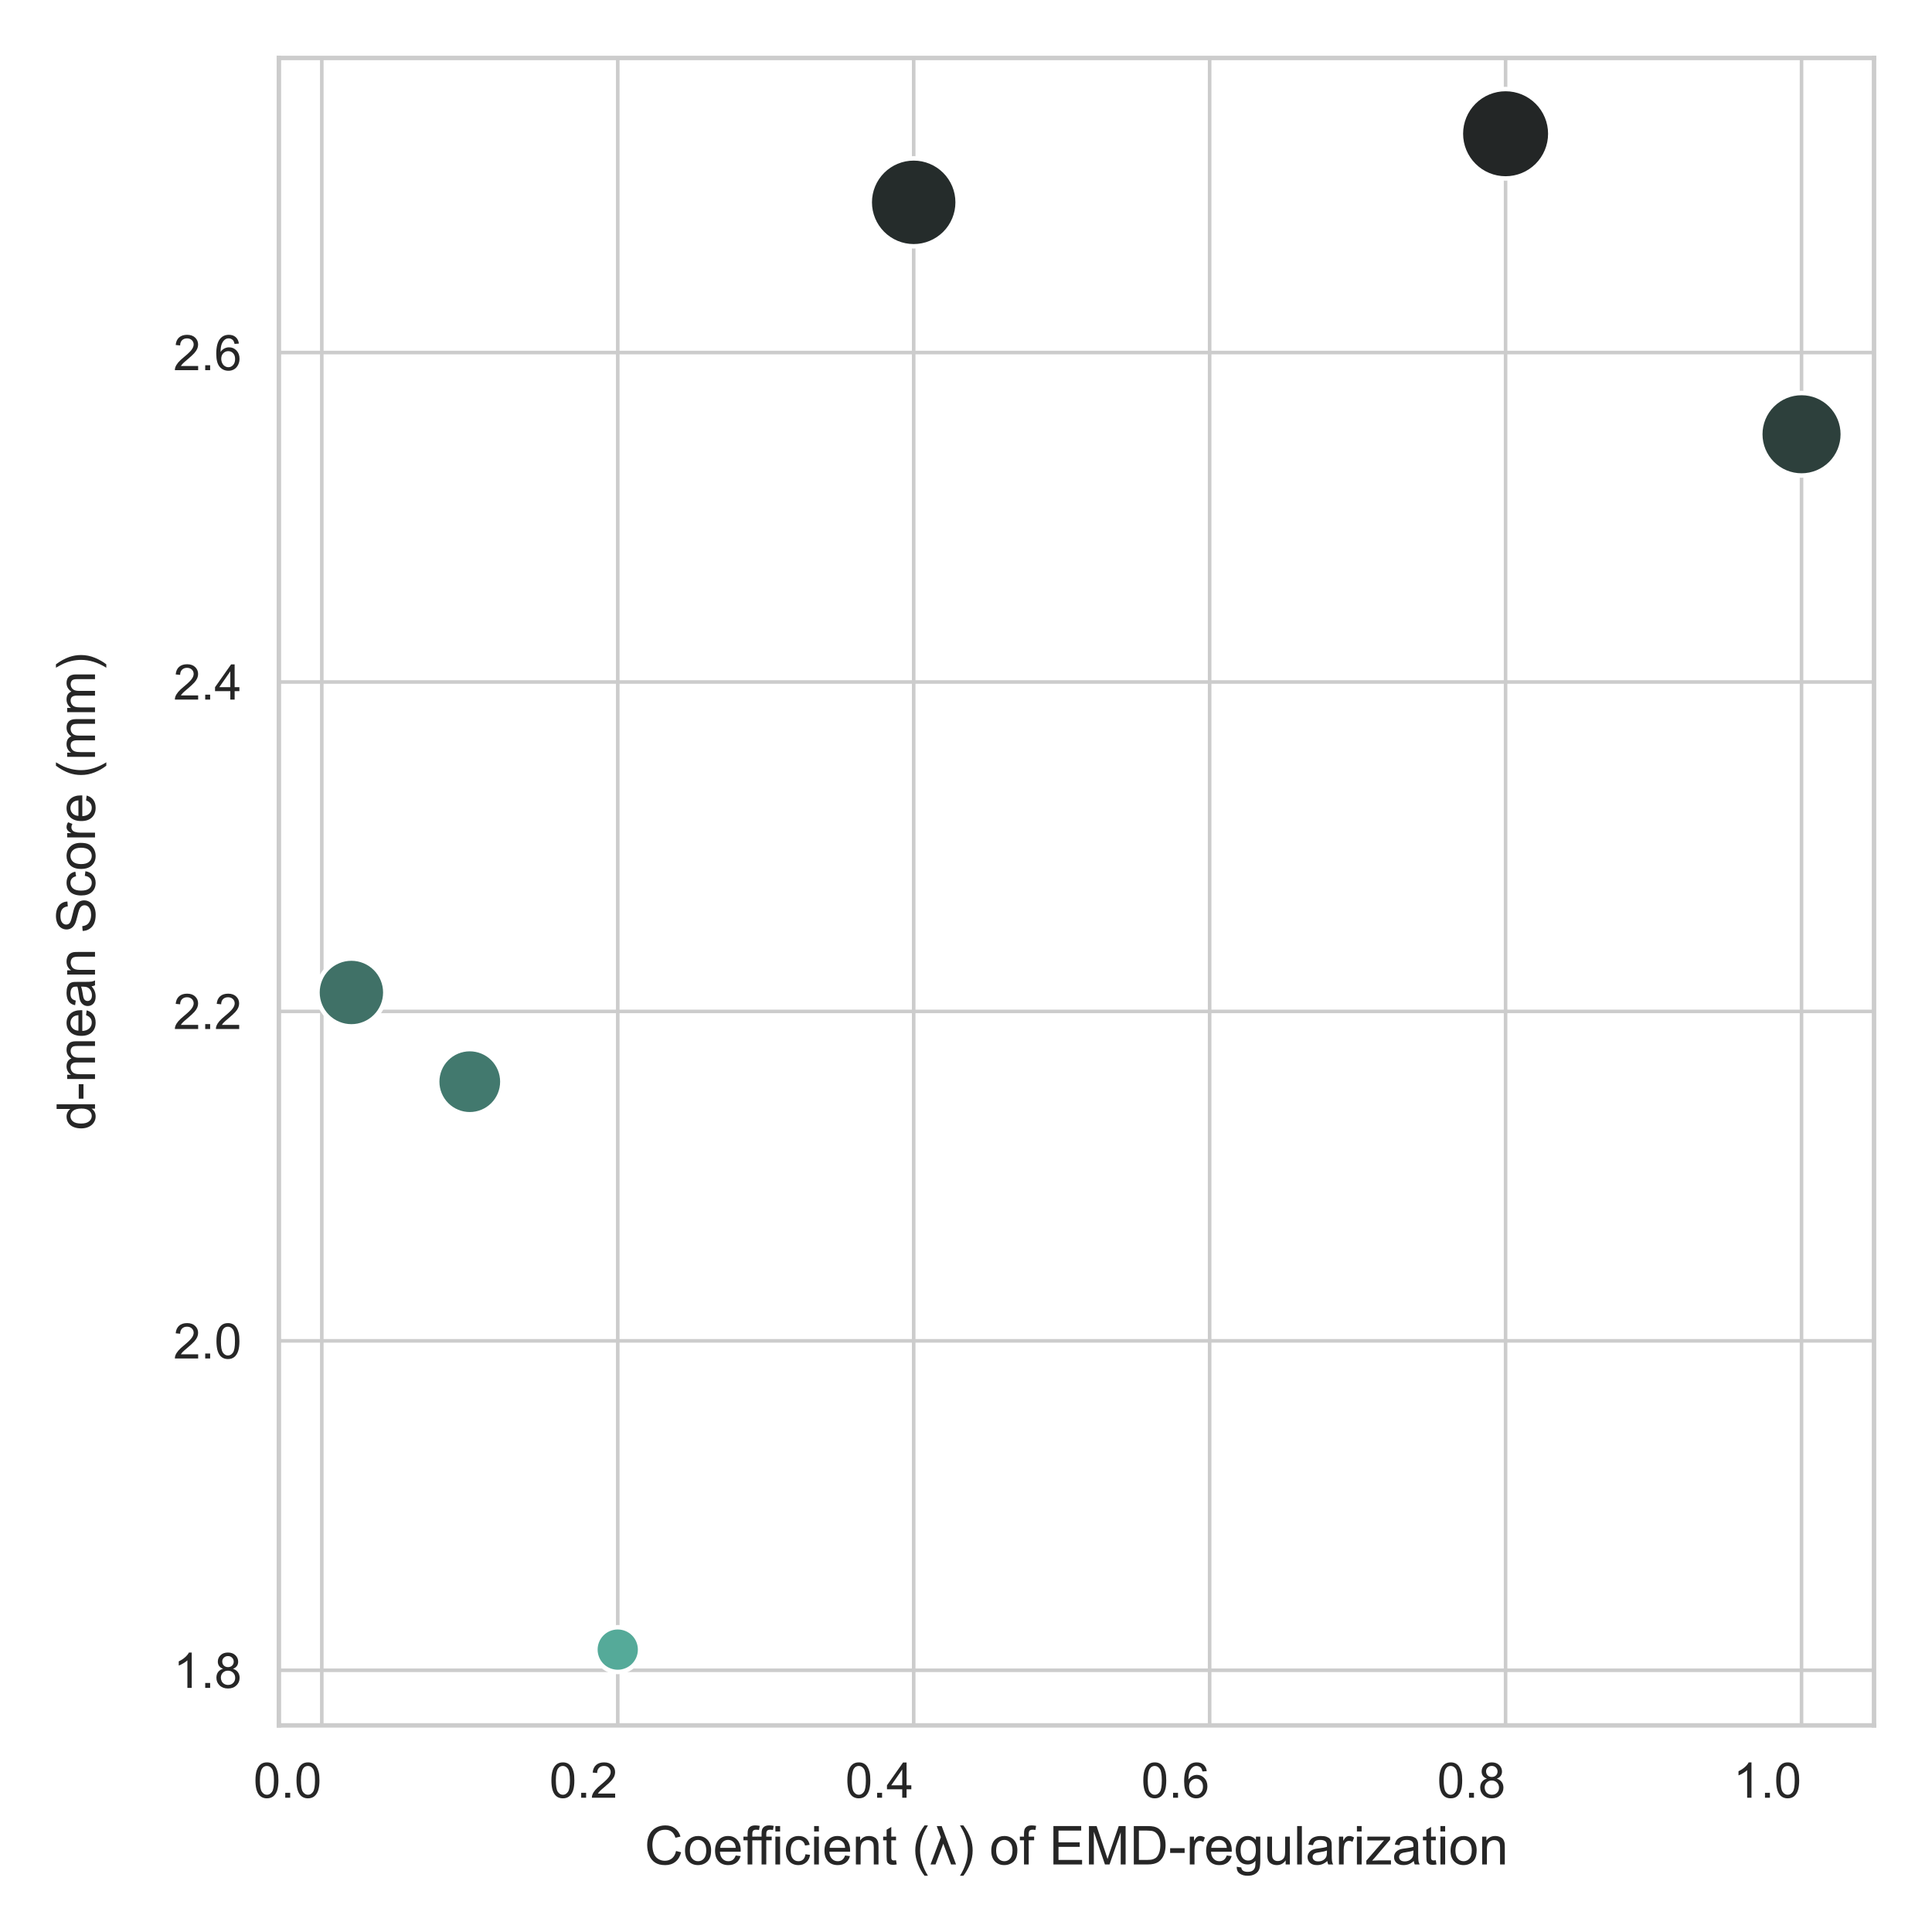
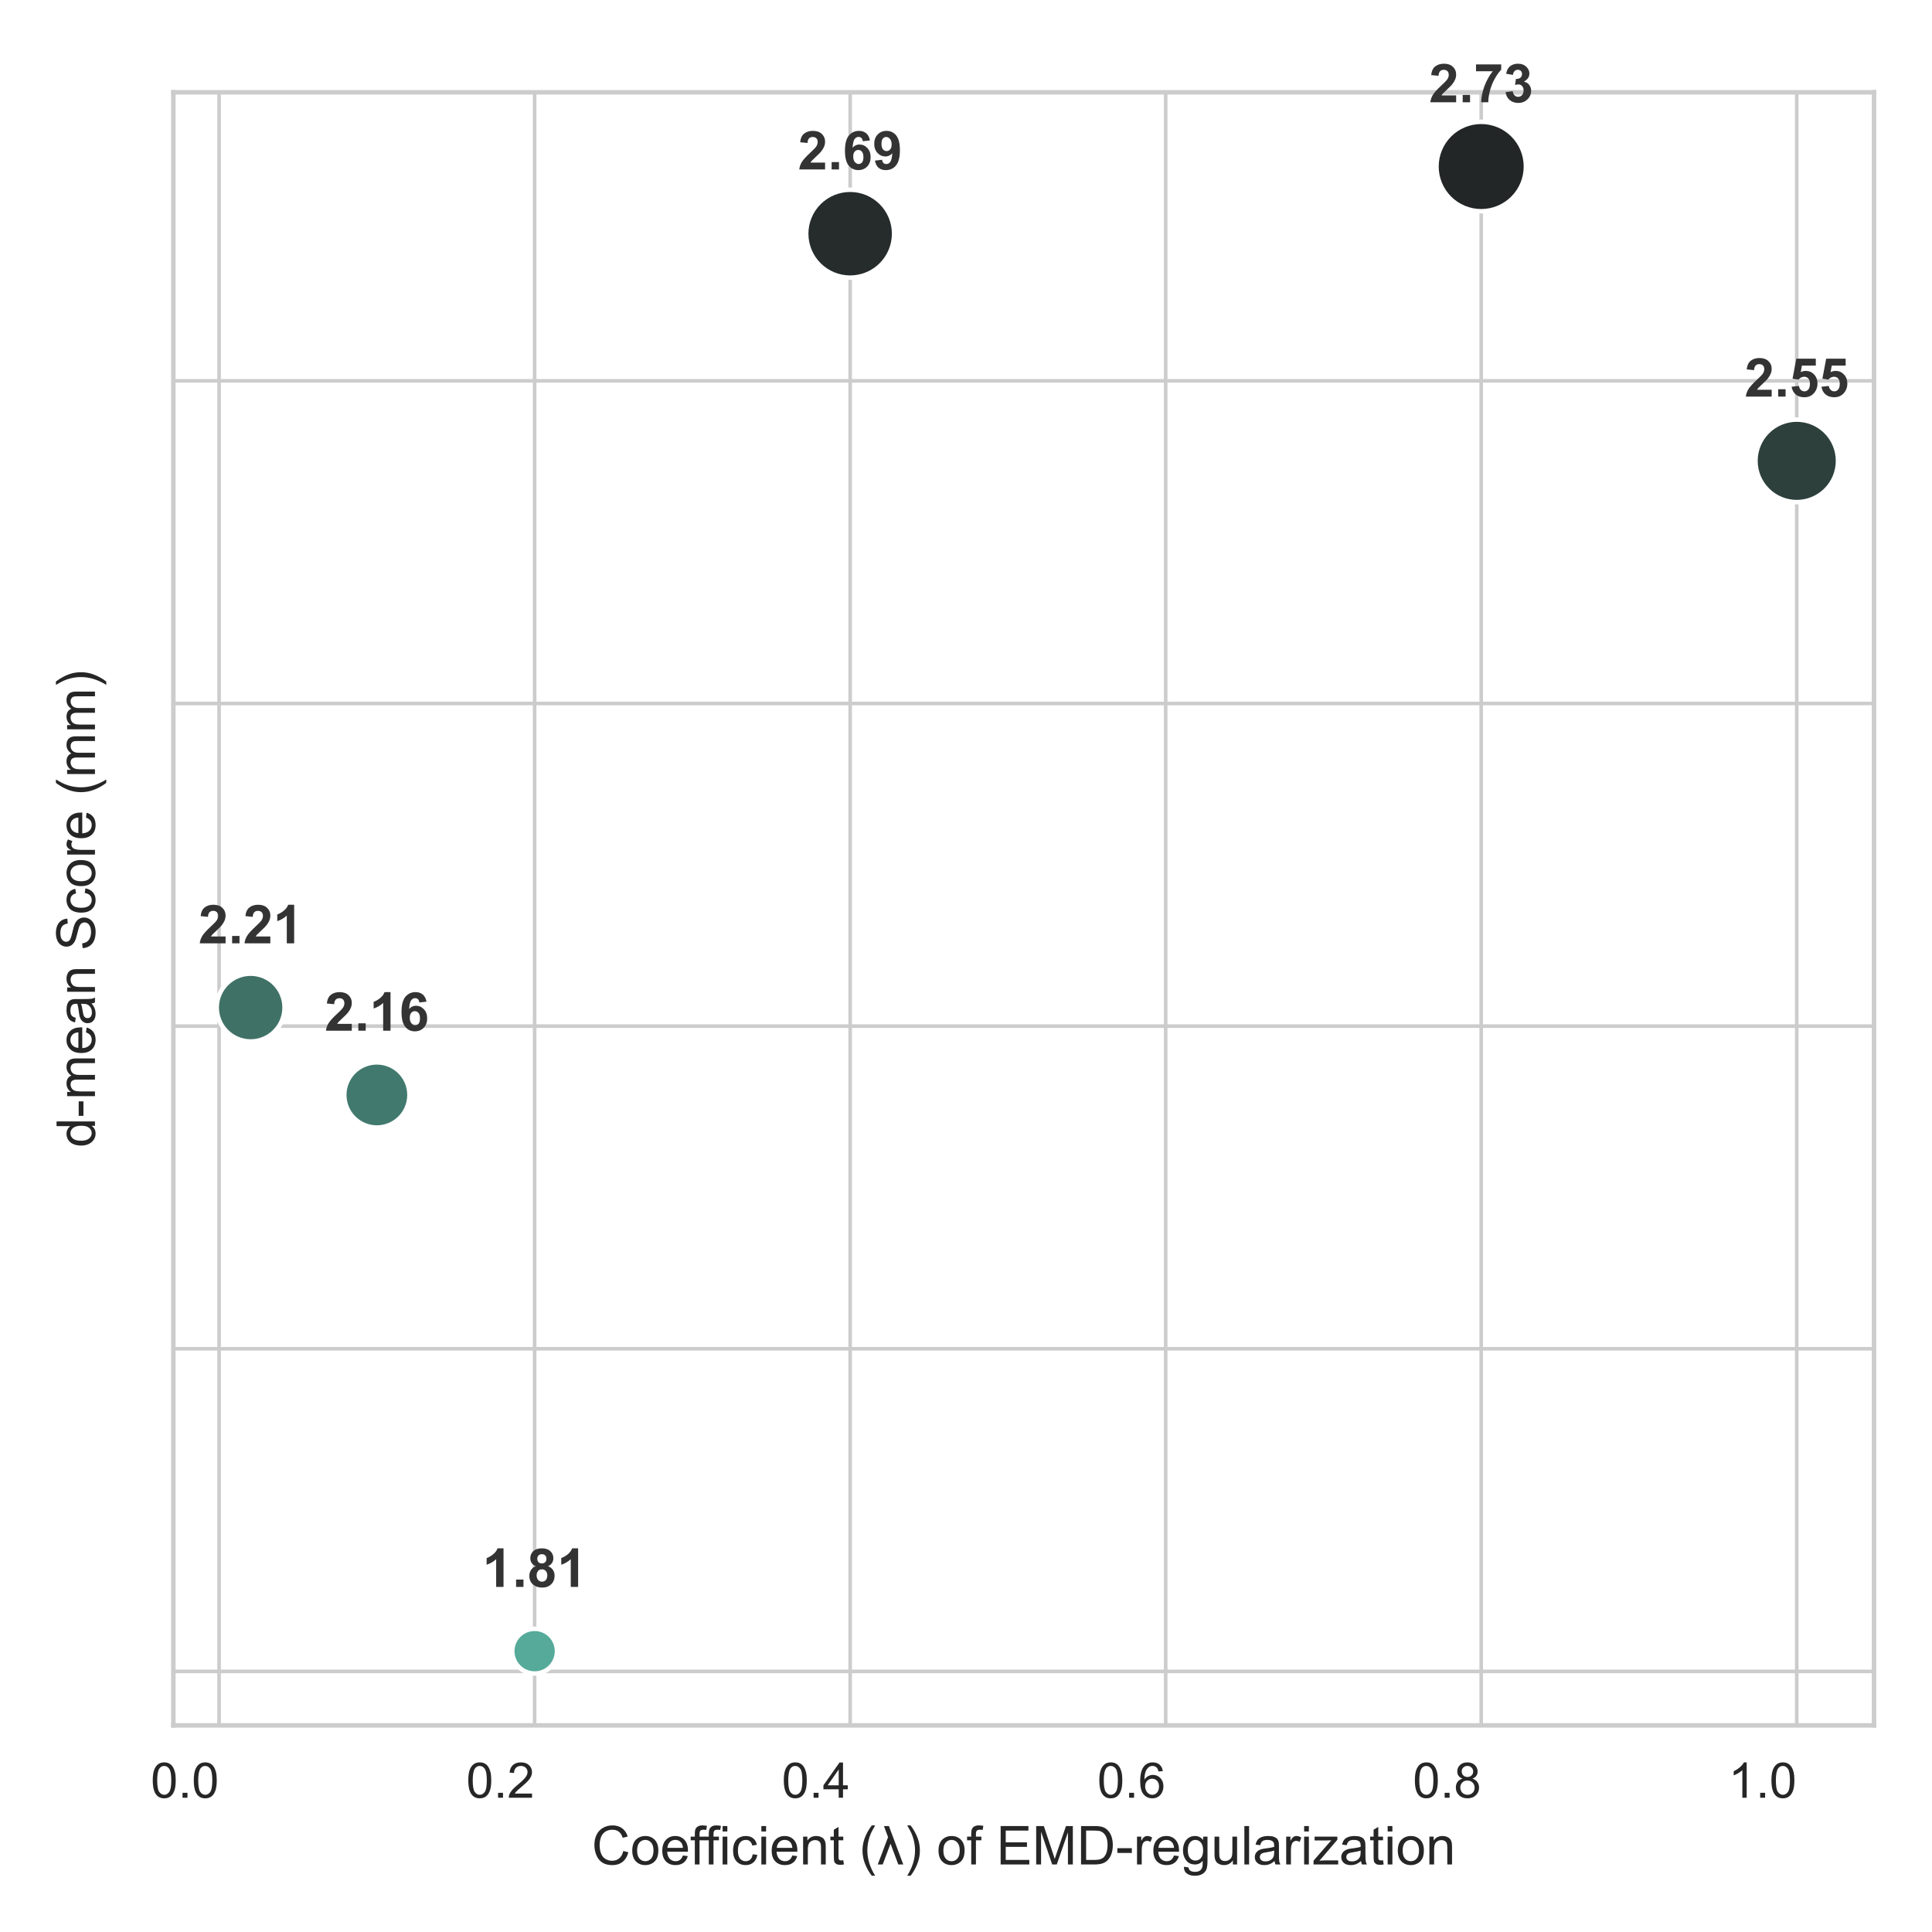
<svg xmlns="http://www.w3.org/2000/svg" xmlns:xlink="http://www.w3.org/1999/xlink" width="432pt" height="432pt" viewBox="0 0 432 432" version="1.1">
  <defs>
    <style type="text/css">*{stroke-linejoin: round; stroke-linecap: butt}</style>
  </defs>
  <g id="figure_1">
    <g id="patch_1">
      <path d="M 0 432  L 432 432  L 432 0  L 0 0  z " style="fill: #ffffff" />
    </g>
    <g id="axes_1">
      <g id="patch_2">
-         <path d="M 62.36 385.804  L 419.04 385.804  L 419.04 12.96  L 62.36 12.96  z " style="fill: #ffffff" />
+         <path d="M 38.76 385.804  L 419.04 385.804  L 419.04 20.64  L 38.76 20.64  z " style="fill: #ffffff" />
      </g>
      <g id="matplotlib.axis_1">
        <g id="xtick_1">
          <g id="line2d_1">
-             <path d="M 71.955 385.804  L 71.955 12.96  " clip-path="url(#p15d3ed5b97)" style="fill: none; stroke: #cccccc; stroke-width: 0.8; stroke-linecap: round" />
+             <path d="M 48.99 385.804  L 48.99 20.64  " clip-path="url(#p1de95b8c7f)" style="fill: none; stroke: #cccccc; stroke-width: 0.8; stroke-linecap: round" />
          </g>
          <g id="text_1">
-             <g style="fill: #262626" transform="translate(56.66529 401.9773) scale(0.11 -0.11)">
+             <g style="fill: #262626" transform="translate(33.70017 401.9773) scale(0.11 -0.11)">
              <defs>
                <path id="ArialMT-30" d="M 266 2259  Q 266 3072 433 3567  Q 600 4063 929 4331  Q 1259 4600 1759 4600  Q 2128 4600 2406 4451  Q 2684 4303 2865 4023  Q 3047 3744 3150 3342  Q 3253 2941 3253 2259  Q 3253 1453 3087 958  Q 2922 463 2592 192  Q 2263 -78 1759 -78  Q 1097 -78 719 397  Q 266 969 266 2259  z M 844 2259  Q 844 1131 1108 757  Q 1372 384 1759 384  Q 2147 384 2411 759  Q 2675 1134 2675 2259  Q 2675 3391 2411 3762  Q 2147 4134 1753 4134  Q 1366 4134 1134 3806  Q 844 3388 844 2259  z " transform="scale(0.015625)" />
                <path id="ArialMT-2e" d="M 581 0  L 581 641  L 1222 641  L 1222 0  L 581 0  z " transform="scale(0.015625)" />
              </defs>
              <use xlink:href="#ArialMT-30" />
              <use xlink:href="#ArialMT-2e" x="55.615" />
              <use xlink:href="#ArialMT-30" x="83.398" />
            </g>
          </g>
        </g>
        <g id="xtick_2">
          <g id="line2d_2">
-             <path d="M 138.13 385.804  L 138.13 12.96  " clip-path="url(#p15d3ed5b97)" style="fill: none; stroke: #cccccc; stroke-width: 0.8; stroke-linecap: round" />
+             <path d="M 119.543 385.804  L 119.543 20.64  " clip-path="url(#p1de95b8c7f)" style="fill: none; stroke: #cccccc; stroke-width: 0.8; stroke-linecap: round" />
          </g>
          <g id="text_2">
-             <g style="fill: #262626" transform="translate(122.8397 401.9773) scale(0.11 -0.11)">
+             <g style="fill: #262626" transform="translate(104.253 401.9773) scale(0.11 -0.11)">
              <defs>
                <path id="ArialMT-32" d="M 3222 541  L 3222 0  L 194 0  Q 188 203 259 391  Q 375 700 629 1000  Q 884 1300 1366 1694  Q 2113 2306 2375 2664  Q 2638 3022 2638 3341  Q 2638 3675 2398 3904  Q 2159 4134 1775 4134  Q 1369 4134 1125 3890  Q 881 3647 878 3216  L 300 3275  Q 359 3922 746 4261  Q 1134 4600 1788 4600  Q 2447 4600 2831 4234  Q 3216 3869 3216 3328  Q 3216 3053 3103 2787  Q 2991 2522 2730 2228  Q 2469 1934 1863 1422  Q 1356 997 1212 845  Q 1069 694 975 541  L 3222 541  z " transform="scale(0.015625)" />
              </defs>
              <use xlink:href="#ArialMT-30" />
              <use xlink:href="#ArialMT-2e" x="55.615" />
              <use xlink:href="#ArialMT-32" x="83.398" />
            </g>
          </g>
        </g>
        <g id="xtick_3">
          <g id="line2d_3">
-             <path d="M 204.304 385.804  L 204.304 12.96  " clip-path="url(#p15d3ed5b97)" style="fill: none; stroke: #cccccc; stroke-width: 0.8; stroke-linecap: round" />
+             <path d="M 190.096 385.804  L 190.096 20.64  " clip-path="url(#p1de95b8c7f)" style="fill: none; stroke: #cccccc; stroke-width: 0.8; stroke-linecap: round" />
          </g>
          <g id="text_3">
-             <g style="fill: #262626" transform="translate(189.0141 401.9773) scale(0.11 -0.11)">
+             <g style="fill: #262626" transform="translate(174.8059 401.9773) scale(0.11 -0.11)">
              <defs>
                <path id="ArialMT-34" d="M 2069 0  L 2069 1097  L 81 1097  L 81 1613  L 2172 4581  L 2631 4581  L 2631 1613  L 3250 1613  L 3250 1097  L 2631 1097  L 2631 0  L 2069 0  z M 2069 1613  L 2069 3678  L 634 1613  L 2069 1613  z " transform="scale(0.015625)" />
              </defs>
              <use xlink:href="#ArialMT-30" />
              <use xlink:href="#ArialMT-2e" x="55.615" />
              <use xlink:href="#ArialMT-34" x="83.398" />
            </g>
          </g>
        </g>
        <g id="xtick_4">
          <g id="line2d_4">
-             <path d="M 270.478 385.804  L 270.478 12.96  " clip-path="url(#p15d3ed5b97)" style="fill: none; stroke: #cccccc; stroke-width: 0.8; stroke-linecap: round" />
+             <path d="M 260.649 385.804  L 260.649 20.64  " clip-path="url(#p1de95b8c7f)" style="fill: none; stroke: #cccccc; stroke-width: 0.8; stroke-linecap: round" />
          </g>
          <g id="text_4">
-             <g style="fill: #262626" transform="translate(255.1885 401.9773) scale(0.11 -0.11)">
+             <g style="fill: #262626" transform="translate(245.3588 401.9773) scale(0.11 -0.11)">
              <defs>
                <path id="ArialMT-36" d="M 3184 3459  L 2625 3416  Q 2550 3747 2413 3897  Q 2184 4138 1850 4138  Q 1581 4138 1378 3988  Q 1113 3794 959 3422  Q 806 3050 800 2363  Q 1003 2672 1297 2822  Q 1591 2972 1913 2972  Q 2475 2972 2870 2558  Q 3266 2144 3266 1488  Q 3266 1056 3080 686  Q 2894 316 2569 119  Q 2244 -78 1831 -78  Q 1128 -78 684 439  Q 241 956 241 2144  Q 241 3472 731 4075  Q 1159 4600 1884 4600  Q 2425 4600 2770 4297  Q 3116 3994 3184 3459  z M 888 1484  Q 888 1194 1011 928  Q 1134 663 1356 523  Q 1578 384 1822 384  Q 2178 384 2434 671  Q 2691 959 2691 1453  Q 2691 1928 2437 2201  Q 2184 2475 1800 2475  Q 1419 2475 1153 2201  Q 888 1928 888 1484  z " transform="scale(0.015625)" />
              </defs>
              <use xlink:href="#ArialMT-30" />
              <use xlink:href="#ArialMT-2e" x="55.615" />
              <use xlink:href="#ArialMT-36" x="83.398" />
            </g>
          </g>
        </g>
        <g id="xtick_5">
          <g id="line2d_5">
-             <path d="M 336.653 385.804  L 336.653 12.96  " clip-path="url(#p15d3ed5b97)" style="fill: none; stroke: #cccccc; stroke-width: 0.8; stroke-linecap: round" />
+             <path d="M 331.202 385.804  L 331.202 20.64  " clip-path="url(#p1de95b8c7f)" style="fill: none; stroke: #cccccc; stroke-width: 0.8; stroke-linecap: round" />
          </g>
          <g id="text_5">
-             <g style="fill: #262626" transform="translate(321.3629 401.9773) scale(0.11 -0.11)">
+             <g style="fill: #262626" transform="translate(315.9117 401.9773) scale(0.11 -0.11)">
              <defs>
                <path id="ArialMT-38" d="M 1131 2484  Q 781 2613 612 2850  Q 444 3088 444 3419  Q 444 3919 803 4259  Q 1163 4600 1759 4600  Q 2359 4600 2725 4251  Q 3091 3903 3091 3403  Q 3091 3084 2923 2848  Q 2756 2613 2416 2484  Q 2838 2347 3058 2040  Q 3278 1734 3278 1309  Q 3278 722 2862 322  Q 2447 -78 1769 -78  Q 1091 -78 675 323  Q 259 725 259 1325  Q 259 1772 486 2073  Q 713 2375 1131 2484  z M 1019 3438  Q 1019 3113 1228 2906  Q 1438 2700 1772 2700  Q 2097 2700 2305 2904  Q 2513 3109 2513 3406  Q 2513 3716 2298 3927  Q 2084 4138 1766 4138  Q 1444 4138 1231 3931  Q 1019 3725 1019 3438  z M 838 1322  Q 838 1081 952 856  Q 1066 631 1291 507  Q 1516 384 1775 384  Q 2178 384 2440 643  Q 2703 903 2703 1303  Q 2703 1709 2433 1975  Q 2163 2241 1756 2241  Q 1359 2241 1098 1978  Q 838 1716 838 1322  z " transform="scale(0.015625)" />
              </defs>
              <use xlink:href="#ArialMT-30" />
              <use xlink:href="#ArialMT-2e" x="55.615" />
              <use xlink:href="#ArialMT-38" x="83.398" />
            </g>
          </g>
        </g>
        <g id="xtick_6">
          <g id="line2d_6">
-             <path d="M 402.827 385.804  L 402.827 12.96  " clip-path="url(#p15d3ed5b97)" style="fill: none; stroke: #cccccc; stroke-width: 0.8; stroke-linecap: round" />
+             <path d="M 401.755 385.804  L 401.755 20.64  " clip-path="url(#p1de95b8c7f)" style="fill: none; stroke: #cccccc; stroke-width: 0.8; stroke-linecap: round" />
          </g>
          <g id="text_6">
-             <g style="fill: #262626" transform="translate(387.5373 401.9773) scale(0.11 -0.11)">
+             <g style="fill: #262626" transform="translate(386.4645 401.9773) scale(0.11 -0.11)">
              <defs>
                <path id="ArialMT-31" d="M 2384 0  L 1822 0  L 1822 3584  Q 1619 3391 1289 3197  Q 959 3003 697 2906  L 697 3450  Q 1169 3672 1522 3987  Q 1875 4303 2022 4600  L 2384 4600  L 2384 0  z " transform="scale(0.015625)" />
              </defs>
              <use xlink:href="#ArialMT-31" />
              <use xlink:href="#ArialMT-2e" x="55.615" />
              <use xlink:href="#ArialMT-30" x="83.398" />
            </g>
          </g>
        </g>
        <g id="text_7">
-           <g style="fill: #262626" transform="translate(144.1103 416.8992) scale(0.12 -0.12)">
+           <g style="fill: #262626" transform="translate(132.3103 416.8992) scale(0.12 -0.12)">
            <defs>
              <path id="ArialMT-43" d="M 3763 1606  L 4369 1453  Q 4178 706 3683 314  Q 3188 -78 2472 -78  Q 1731 -78 1267 223  Q 803 525 561 1097  Q 319 1669 319 2325  Q 319 3041 592 3573  Q 866 4106 1370 4382  Q 1875 4659 2481 4659  Q 3169 4659 3637 4309  Q 4106 3959 4291 3325  L 3694 3184  Q 3534 3684 3231 3912  Q 2928 4141 2469 4141  Q 1941 4141 1586 3887  Q 1231 3634 1087 3207  Q 944 2781 944 2328  Q 944 1744 1114 1308  Q 1284 872 1643 656  Q 2003 441 2422 441  Q 2931 441 3284 734  Q 3638 1028 3763 1606  z " transform="scale(0.015625)" />
              <path id="ArialMT-6f" d="M 213 1659  Q 213 2581 725 3025  Q 1153 3394 1769 3394  Q 2453 3394 2887 2945  Q 3322 2497 3322 1706  Q 3322 1066 3130 698  Q 2938 331 2570 128  Q 2203 -75 1769 -75  Q 1072 -75 642 372  Q 213 819 213 1659  z M 791 1659  Q 791 1022 1069 705  Q 1347 388 1769 388  Q 2188 388 2466 706  Q 2744 1025 2744 1678  Q 2744 2294 2464 2611  Q 2184 2928 1769 2928  Q 1347 2928 1069 2612  Q 791 2297 791 1659  z " transform="scale(0.015625)" />
              <path id="ArialMT-65" d="M 2694 1069  L 3275 997  Q 3138 488 2766 206  Q 2394 -75 1816 -75  Q 1088 -75 661 373  Q 234 822 234 1631  Q 234 2469 665 2931  Q 1097 3394 1784 3394  Q 2450 3394 2872 2941  Q 3294 2488 3294 1666  Q 3294 1616 3291 1516  L 816 1516  Q 847 969 1125 678  Q 1403 388 1819 388  Q 2128 388 2347 550  Q 2566 713 2694 1069  z M 847 1978  L 2700 1978  Q 2663 2397 2488 2606  Q 2219 2931 1791 2931  Q 1403 2931 1139 2672  Q 875 2413 847 1978  z " transform="scale(0.015625)" />
              <path id="ArialMT-66" d="M 556 0  L 556 2881  L 59 2881  L 59 3319  L 556 3319  L 556 3672  Q 556 4006 616 4169  Q 697 4388 901 4523  Q 1106 4659 1475 4659  Q 1713 4659 2000 4603  L 1916 4113  Q 1741 4144 1584 4144  Q 1328 4144 1222 4034  Q 1116 3925 1116 3625  L 1116 3319  L 1763 3319  L 1763 2881  L 1116 2881  L 1116 0  L 556 0  z " transform="scale(0.015625)" />
              <path id="ArialMT-69" d="M 425 3934  L 425 4581  L 988 4581  L 988 3934  L 425 3934  z M 425 0  L 425 3319  L 988 3319  L 988 0  L 425 0  z " transform="scale(0.015625)" />
              <path id="ArialMT-63" d="M 2588 1216  L 3141 1144  Q 3050 572 2676 248  Q 2303 -75 1759 -75  Q 1078 -75 664 370  Q 250 816 250 1647  Q 250 2184 428 2587  Q 606 2991 970 3192  Q 1334 3394 1763 3394  Q 2303 3394 2647 3120  Q 2991 2847 3088 2344  L 2541 2259  Q 2463 2594 2264 2762  Q 2066 2931 1784 2931  Q 1359 2931 1093 2626  Q 828 2322 828 1663  Q 828 994 1084 691  Q 1341 388 1753 388  Q 2084 388 2306 591  Q 2528 794 2588 1216  z " transform="scale(0.015625)" />
              <path id="ArialMT-6e" d="M 422 0  L 422 3319  L 928 3319  L 928 2847  Q 1294 3394 1984 3394  Q 2284 3394 2536 3286  Q 2788 3178 2913 3003  Q 3038 2828 3088 2588  Q 3119 2431 3119 2041  L 3119 0  L 2556 0  L 2556 2019  Q 2556 2363 2490 2533  Q 2425 2703 2258 2804  Q 2091 2906 1866 2906  Q 1506 2906 1245 2678  Q 984 2450 984 1813  L 984 0  L 422 0  z " transform="scale(0.015625)" />
              <path id="ArialMT-74" d="M 1650 503  L 1731 6  Q 1494 -44 1306 -44  Q 1000 -44 831 53  Q 663 150 594 308  Q 525 466 525 972  L 525 2881  L 113 2881  L 113 3319  L 525 3319  L 525 4141  L 1084 4478  L 1084 3319  L 1650 3319  L 1650 2881  L 1084 2881  L 1084 941  Q 1084 700 1114 631  Q 1144 563 1211 522  Q 1278 481 1403 481  Q 1497 481 1650 503  z " transform="scale(0.015625)" />
              <path id="ArialMT-20" transform="scale(0.015625)" />
              <path id="ArialMT-28" d="M 1497 -1347  Q 1031 -759 709 28  Q 388 816 388 1659  Q 388 2403 628 3084  Q 909 3875 1497 4659  L 1900 4659  Q 1522 4009 1400 3731  Q 1209 3300 1100 2831  Q 966 2247 966 1656  Q 966 153 1900 -1347  L 1497 -1347  z " transform="scale(0.015625)" />
              <path id="ArialMT-3bb" d="M 1597 2481  L 669 0  L 75 0  L 1306 3256  L 813 4581  L 1406 4581  L 3119 0  L 2525 0  L 1597 2481  z " transform="scale(0.015625)" />
              <path id="ArialMT-29" d="M 791 -1347  L 388 -1347  Q 1322 153 1322 1656  Q 1322 2244 1188 2822  Q 1081 3291 891 3722  Q 769 4003 388 4659  L 791 4659  Q 1378 3875 1659 3084  Q 1900 2403 1900 1659  Q 1900 816 1576 28  Q 1253 -759 791 -1347  z " transform="scale(0.015625)" />
              <path id="ArialMT-45" d="M 506 0  L 506 4581  L 3819 4581  L 3819 4041  L 1113 4041  L 1113 2638  L 3647 2638  L 3647 2100  L 1113 2100  L 1113 541  L 3925 541  L 3925 0  L 506 0  z " transform="scale(0.015625)" />
              <path id="ArialMT-4d" d="M 475 0  L 475 4581  L 1388 4581  L 2472 1338  Q 2622 884 2691 659  Q 2769 909 2934 1394  L 4031 4581  L 4847 4581  L 4847 0  L 4263 0  L 4263 3834  L 2931 0  L 2384 0  L 1059 3900  L 1059 0  L 475 0  z " transform="scale(0.015625)" />
              <path id="ArialMT-44" d="M 494 0  L 494 4581  L 2072 4581  Q 2606 4581 2888 4516  Q 3281 4425 3559 4188  Q 3922 3881 4101 3404  Q 4281 2928 4281 2316  Q 4281 1794 4159 1391  Q 4038 988 3847 723  Q 3656 459 3429 307  Q 3203 156 2883 78  Q 2563 0 2147 0  L 494 0  z M 1100 541  L 2078 541  Q 2531 541 2789 625  Q 3047 709 3200 863  Q 3416 1078 3536 1442  Q 3656 1806 3656 2325  Q 3656 3044 3420 3430  Q 3184 3816 2847 3947  Q 2603 4041 2063 4041  L 1100 4041  L 1100 541  z " transform="scale(0.015625)" />
              <path id="ArialMT-2d" d="M 203 1375  L 203 1941  L 1931 1941  L 1931 1375  L 203 1375  z " transform="scale(0.015625)" />
              <path id="ArialMT-72" d="M 416 0  L 416 3319  L 922 3319  L 922 2816  Q 1116 3169 1280 3281  Q 1444 3394 1641 3394  Q 1925 3394 2219 3213  L 2025 2691  Q 1819 2813 1613 2813  Q 1428 2813 1281 2702  Q 1134 2591 1072 2394  Q 978 2094 978 1738  L 978 0  L 416 0  z " transform="scale(0.015625)" />
              <path id="ArialMT-67" d="M 319 -275  L 866 -356  Q 900 -609 1056 -725  Q 1266 -881 1628 -881  Q 2019 -881 2231 -725  Q 2444 -569 2519 -288  Q 2563 -116 2559 434  Q 2191 0 1641 0  Q 956 0 581 494  Q 206 988 206 1678  Q 206 2153 378 2554  Q 550 2956 876 3175  Q 1203 3394 1644 3394  Q 2231 3394 2613 2919  L 2613 3319  L 3131 3319  L 3131 450  Q 3131 -325 2973 -648  Q 2816 -972 2473 -1159  Q 2131 -1347 1631 -1347  Q 1038 -1347 672 -1080  Q 306 -813 319 -275  z M 784 1719  Q 784 1066 1043 766  Q 1303 466 1694 466  Q 2081 466 2343 764  Q 2606 1063 2606 1700  Q 2606 2309 2336 2618  Q 2066 2928 1684 2928  Q 1309 2928 1046 2623  Q 784 2319 784 1719  z " transform="scale(0.015625)" />
              <path id="ArialMT-75" d="M 2597 0  L 2597 488  Q 2209 -75 1544 -75  Q 1250 -75 995 37  Q 741 150 617 320  Q 494 491 444 738  Q 409 903 409 1263  L 409 3319  L 972 3319  L 972 1478  Q 972 1038 1006 884  Q 1059 663 1231 536  Q 1403 409 1656 409  Q 1909 409 2131 539  Q 2353 669 2445 892  Q 2538 1116 2538 1541  L 2538 3319  L 3100 3319  L 3100 0  L 2597 0  z " transform="scale(0.015625)" />
              <path id="ArialMT-6c" d="M 409 0  L 409 4581  L 972 4581  L 972 0  L 409 0  z " transform="scale(0.015625)" />
              <path id="ArialMT-61" d="M 2588 409  Q 2275 144 1986 34  Q 1697 -75 1366 -75  Q 819 -75 525 192  Q 231 459 231 875  Q 231 1119 342 1320  Q 453 1522 633 1644  Q 813 1766 1038 1828  Q 1203 1872 1538 1913  Q 2219 1994 2541 2106  Q 2544 2222 2544 2253  Q 2544 2597 2384 2738  Q 2169 2928 1744 2928  Q 1347 2928 1158 2789  Q 969 2650 878 2297  L 328 2372  Q 403 2725 575 2942  Q 747 3159 1072 3276  Q 1397 3394 1825 3394  Q 2250 3394 2515 3294  Q 2781 3194 2906 3042  Q 3031 2891 3081 2659  Q 3109 2516 3109 2141  L 3109 1391  Q 3109 606 3145 398  Q 3181 191 3288 0  L 2700 0  Q 2613 175 2588 409  z M 2541 1666  Q 2234 1541 1622 1453  Q 1275 1403 1131 1340  Q 988 1278 909 1158  Q 831 1038 831 891  Q 831 666 1001 516  Q 1172 366 1500 366  Q 1825 366 2078 508  Q 2331 650 2450 897  Q 2541 1088 2541 1459  L 2541 1666  z " transform="scale(0.015625)" />
              <path id="ArialMT-7a" d="M 125 0  L 125 456  L 2238 2881  Q 1878 2863 1603 2863  L 250 2863  L 250 3319  L 2963 3319  L 2963 2947  L 1166 841  L 819 456  Q 1197 484 1528 484  L 3063 484  L 3063 0  L 125 0  z " transform="scale(0.015625)" />
            </defs>
            <use xlink:href="#ArialMT-43" />
            <use xlink:href="#ArialMT-6f" x="72.217" />
            <use xlink:href="#ArialMT-65" x="127.832" />
            <use xlink:href="#ArialMT-66" x="183.447" />
            <use xlink:href="#ArialMT-66" x="209.48" />
            <use xlink:href="#ArialMT-69" x="237.264" />
            <use xlink:href="#ArialMT-63" x="259.48" />
            <use xlink:href="#ArialMT-69" x="309.48" />
            <use xlink:href="#ArialMT-65" x="331.697" />
            <use xlink:href="#ArialMT-6e" x="387.312" />
            <use xlink:href="#ArialMT-74" x="442.928" />
            <use xlink:href="#ArialMT-20" x="470.711" />
            <use xlink:href="#ArialMT-28" x="498.494" />
            <use xlink:href="#ArialMT-3bb" x="531.795" />
            <use xlink:href="#ArialMT-29" x="581.795" />
            <use xlink:href="#ArialMT-20" x="615.096" />
            <use xlink:href="#ArialMT-6f" x="642.879" />
            <use xlink:href="#ArialMT-66" x="698.494" />
            <use xlink:href="#ArialMT-20" x="726.277" />
            <use xlink:href="#ArialMT-45" x="754.061" />
            <use xlink:href="#ArialMT-4d" x="820.76" />
            <use xlink:href="#ArialMT-44" x="904.061" />
            <use xlink:href="#ArialMT-2d" x="976.277" />
            <use xlink:href="#ArialMT-72" x="1009.578" />
            <use xlink:href="#ArialMT-65" x="1042.879" />
            <use xlink:href="#ArialMT-67" x="1098.494" />
            <use xlink:href="#ArialMT-75" x="1154.109" />
            <use xlink:href="#ArialMT-6c" x="1209.725" />
            <use xlink:href="#ArialMT-61" x="1231.941" />
            <use xlink:href="#ArialMT-72" x="1287.557" />
            <use xlink:href="#ArialMT-69" x="1320.857" />
            <use xlink:href="#ArialMT-7a" x="1343.074" />
            <use xlink:href="#ArialMT-61" x="1393.074" />
            <use xlink:href="#ArialMT-74" x="1448.689" />
            <use xlink:href="#ArialMT-69" x="1476.473" />
            <use xlink:href="#ArialMT-6f" x="1498.689" />
            <use xlink:href="#ArialMT-6e" x="1554.305" />
          </g>
        </g>
      </g>
      <g id="matplotlib.axis_2">
        <g id="ytick_1">
          <g id="line2d_7">
-             <path d="M 62.36 373.479  L 419.04 373.479  " clip-path="url(#p15d3ed5b97)" style="fill: none; stroke: #cccccc; stroke-width: 0.8; stroke-linecap: round" />
-           </g>
-           <g id="text_8">
-             <g style="fill: #262626" transform="translate(38.77 377.4161) scale(0.11 -0.11)">
-               <use xlink:href="#ArialMT-31" />
-               <use xlink:href="#ArialMT-2e" x="55.615" />
-               <use xlink:href="#ArialMT-38" x="83.398" />
-             </g>
+             <path d="M 38.76 373.733  L 419.04 373.733  " clip-path="url(#p1de95b8c7f)" style="fill: none; stroke: #cccccc; stroke-width: 0.8; stroke-linecap: round" />
          </g>
        </g>
        <g id="ytick_2">
          <g id="line2d_8">
-             <path d="M 62.36 299.818  L 419.04 299.818  " clip-path="url(#p15d3ed5b97)" style="fill: none; stroke: #cccccc; stroke-width: 0.8; stroke-linecap: round" />
-           </g>
-           <g id="text_9">
-             <g style="fill: #262626" transform="translate(38.77 303.7546) scale(0.11 -0.11)">
-               <use xlink:href="#ArialMT-32" />
-               <use xlink:href="#ArialMT-2e" x="55.615" />
-               <use xlink:href="#ArialMT-30" x="83.398" />
-             </g>
+             <path d="M 38.76 301.589  L 419.04 301.589  " clip-path="url(#p1de95b8c7f)" style="fill: none; stroke: #cccccc; stroke-width: 0.8; stroke-linecap: round" />
          </g>
        </g>
        <g id="ytick_3">
          <g id="line2d_9">
-             <path d="M 62.36 226.156  L 419.04 226.156  " clip-path="url(#p15d3ed5b97)" style="fill: none; stroke: #cccccc; stroke-width: 0.8; stroke-linecap: round" />
-           </g>
-           <g id="text_10">
-             <g style="fill: #262626" transform="translate(38.77 230.0931) scale(0.11 -0.11)">
-               <use xlink:href="#ArialMT-32" />
-               <use xlink:href="#ArialMT-2e" x="55.615" />
-               <use xlink:href="#ArialMT-32" x="83.398" />
-             </g>
+             <path d="M 38.76 229.445  L 419.04 229.445  " clip-path="url(#p1de95b8c7f)" style="fill: none; stroke: #cccccc; stroke-width: 0.8; stroke-linecap: round" />
          </g>
        </g>
        <g id="ytick_4">
          <g id="line2d_10">
-             <path d="M 62.36 152.495  L 419.04 152.495  " clip-path="url(#p15d3ed5b97)" style="fill: none; stroke: #cccccc; stroke-width: 0.8; stroke-linecap: round" />
-           </g>
-           <g id="text_11">
-             <g style="fill: #262626" transform="translate(38.77 156.4317) scale(0.11 -0.11)">
-               <use xlink:href="#ArialMT-32" />
-               <use xlink:href="#ArialMT-2e" x="55.615" />
-               <use xlink:href="#ArialMT-34" x="83.398" />
-             </g>
+             <path d="M 38.76 157.301  L 419.04 157.301  " clip-path="url(#p1de95b8c7f)" style="fill: none; stroke: #cccccc; stroke-width: 0.8; stroke-linecap: round" />
          </g>
        </g>
        <g id="ytick_5">
          <g id="line2d_11">
-             <path d="M 62.36 78.833  L 419.04 78.833  " clip-path="url(#p15d3ed5b97)" style="fill: none; stroke: #cccccc; stroke-width: 0.8; stroke-linecap: round" />
-           </g>
-           <g id="text_12">
-             <g style="fill: #262626" transform="translate(38.77 82.77019) scale(0.11 -0.11)">
-               <use xlink:href="#ArialMT-32" />
-               <use xlink:href="#ArialMT-2e" x="55.615" />
-               <use xlink:href="#ArialMT-36" x="83.398" />
-             </g>
-           </g>
-         </g>
-         <g id="text_13">
-           <g style="fill: #262626" transform="translate(21.24438 252.7219) rotate(-90) scale(0.12 -0.12)">
+             <path d="M 38.76 85.157  L 419.04 85.157  " clip-path="url(#p1de95b8c7f)" style="fill: none; stroke: #cccccc; stroke-width: 0.8; stroke-linecap: round" />
+           </g>
+         </g>
+         <g id="text_8">
+           <g style="fill: #262626" transform="translate(21.23438 256.5619) rotate(-90) scale(0.12 -0.12)">
            <defs>
              <path id="ArialMT-64" d="M 2575 0  L 2575 419  Q 2259 -75 1647 -75  Q 1250 -75 917 144  Q 584 363 401 755  Q 219 1147 219 1656  Q 219 2153 384 2558  Q 550 2963 881 3178  Q 1213 3394 1622 3394  Q 1922 3394 2156 3267  Q 2391 3141 2538 2938  L 2538 4581  L 3097 4581  L 3097 0  L 2575 0  z M 797 1656  Q 797 1019 1065 703  Q 1334 388 1700 388  Q 2069 388 2326 689  Q 2584 991 2584 1609  Q 2584 2291 2321 2609  Q 2059 2928 1675 2928  Q 1300 2928 1048 2622  Q 797 2316 797 1656  z " transform="scale(0.015625)" />
              <path id="ArialMT-6d" d="M 422 0  L 422 3319  L 925 3319  L 925 2853  Q 1081 3097 1340 3245  Q 1600 3394 1931 3394  Q 2300 3394 2536 3241  Q 2772 3088 2869 2813  Q 3263 3394 3894 3394  Q 4388 3394 4653 3120  Q 4919 2847 4919 2278  L 4919 0  L 4359 0  L 4359 2091  Q 4359 2428 4304 2576  Q 4250 2725 4106 2815  Q 3963 2906 3769 2906  Q 3419 2906 3187 2673  Q 2956 2441 2956 1928  L 2956 0  L 2394 0  L 2394 2156  Q 2394 2531 2256 2718  Q 2119 2906 1806 2906  Q 1569 2906 1367 2781  Q 1166 2656 1075 2415  Q 984 2175 984 1722  L 984 0  L 422 0  z " transform="scale(0.015625)" />
              <path id="ArialMT-53" d="M 288 1472  L 859 1522  Q 900 1178 1048 958  Q 1197 738 1509 602  Q 1822 466 2213 466  Q 2559 466 2825 569  Q 3091 672 3220 851  Q 3350 1031 3350 1244  Q 3350 1459 3225 1620  Q 3100 1781 2813 1891  Q 2628 1963 1997 2114  Q 1366 2266 1113 2400  Q 784 2572 623 2826  Q 463 3081 463 3397  Q 463 3744 659 4045  Q 856 4347 1234 4503  Q 1613 4659 2075 4659  Q 2584 4659 2973 4495  Q 3363 4331 3572 4012  Q 3781 3694 3797 3291  L 3216 3247  Q 3169 3681 2898 3903  Q 2628 4125 2100 4125  Q 1550 4125 1298 3923  Q 1047 3722 1047 3438  Q 1047 3191 1225 3031  Q 1400 2872 2139 2705  Q 2878 2538 3153 2413  Q 3553 2228 3743 1945  Q 3934 1663 3934 1294  Q 3934 928 3725 604  Q 3516 281 3123 101  Q 2731 -78 2241 -78  Q 1619 -78 1198 103  Q 778 284 539 648  Q 300 1013 288 1472  z " transform="scale(0.015625)" />
            </defs>
            <use xlink:href="#ArialMT-64" />
            <use xlink:href="#ArialMT-2d" x="55.615" />
            <use xlink:href="#ArialMT-6d" x="88.916" />
            <use xlink:href="#ArialMT-65" x="172.217" />
            <use xlink:href="#ArialMT-61" x="227.832" />
            <use xlink:href="#ArialMT-6e" x="283.447" />
            <use xlink:href="#ArialMT-20" x="339.062" />
            <use xlink:href="#ArialMT-53" x="366.846" />
            <use xlink:href="#ArialMT-63" x="433.545" />
            <use xlink:href="#ArialMT-6f" x="483.545" />
            <use xlink:href="#ArialMT-72" x="539.16" />
            <use xlink:href="#ArialMT-65" x="572.461" />
            <use xlink:href="#ArialMT-20" x="628.076" />
            <use xlink:href="#ArialMT-28" x="655.859" />
            <use xlink:href="#ArialMT-6d" x="689.16" />
            <use xlink:href="#ArialMT-6d" x="772.461" />
            <use xlink:href="#ArialMT-29" x="855.762" />
          </g>
        </g>
      </g>
      <g id="PathCollection_1">
-         <path d="M 78.573 229.504  C 80.584 229.504 82.513 228.705 83.935 227.283  C 85.357 225.86 86.156 223.931 86.156 221.92  C 86.156 219.909 85.357 217.98 83.935 216.558  C 82.513 215.135 80.584 214.336 78.573 214.336  C 76.561 214.336 74.632 215.135 73.21 216.558  C 71.788 217.98 70.989 219.909 70.989 221.92  C 70.989 223.931 71.788 225.86 73.21 227.283  C 74.632 228.705 76.561 229.504 78.573 229.504  z " clip-path="url(#p15d3ed5b97)" style="fill: #407167; stroke: #ffffff; stroke-width: 1" />
-         <path d="M 105.042 249.154  C 106.975 249.154 108.829 248.386 110.195 247.02  C 111.562 245.653 112.329 243.799 112.329 241.867  C 112.329 239.934 111.562 238.081 110.195 236.714  C 108.829 235.348 106.975 234.58 105.042 234.58  C 103.11 234.58 101.256 235.348 99.89 236.714  C 98.523 238.081 97.756 239.934 97.756 241.867  C 97.756 243.799 98.523 245.653 99.89 247.02  C 101.256 248.386 103.11 249.154 105.042 249.154  z " clip-path="url(#p15d3ed5b97)" style="fill: #42796e; stroke: #ffffff; stroke-width: 1" />
-         <path d="M 138.13 373.856  C 139.456 373.856 140.728 373.329 141.665 372.392  C 142.603 371.454 143.13 370.182 143.13 368.856  C 143.13 367.53 142.603 366.258 141.665 365.321  C 140.728 364.383 139.456 363.856 138.13 363.856  C 136.804 363.856 135.532 364.383 134.594 365.321  C 133.657 366.258 133.13 367.53 133.13 368.856  C 133.13 370.182 133.657 371.454 134.594 372.392  C 135.532 373.329 136.804 373.856 138.13 373.856  z " clip-path="url(#p15d3ed5b97)" style="fill: #55aa99; stroke: #ffffff; stroke-width: 1" />
-         <path d="M 204.304 55.071  C 206.911 55.071 209.411 54.035 211.254 52.192  C 213.097 50.349 214.133 47.849 214.133 45.242  C 214.133 42.635 213.097 40.135 211.254 38.292  C 209.411 36.449 206.911 35.413 204.304 35.413  C 201.697 35.413 199.197 36.449 197.354 38.292  C 195.511 40.135 194.475 42.635 194.475 45.242  C 194.475 47.849 195.511 50.349 197.354 52.192  C 199.197 54.035 201.697 55.071 204.304 55.071  z " clip-path="url(#p15d3ed5b97)" style="fill: #252c2b; stroke: #ffffff; stroke-width: 1" />
-         <path d="M 336.653 39.907  C 339.305 39.907 341.849 38.854 343.724 36.979  C 345.599 35.103 346.653 32.559 346.653 29.907  C 346.653 27.255 345.599 24.712 343.724 22.836  C 341.849 20.961 339.305 19.907 336.653 19.907  C 334.001 19.907 331.457 20.961 329.582 22.836  C 327.707 24.712 326.653 27.255 326.653 29.907  C 326.653 32.559 327.707 35.103 329.582 36.979  C 331.457 38.854 334.001 39.907 336.653 39.907  z " clip-path="url(#p15d3ed5b97)" style="fill: #232626; stroke: #ffffff; stroke-width: 1" />
-         <path d="M 402.827 106.328  C 405.274 106.328 407.621 105.356 409.352 103.626  C 411.082 101.895 412.054 99.548 412.054 97.101  C 412.054 94.654 411.082 92.307 409.352 90.577  C 407.621 88.847 405.274 87.875 402.827 87.875  C 400.38 87.875 398.033 88.847 396.303 90.577  C 394.573 92.307 393.601 94.654 393.601 97.101  C 393.601 99.548 394.573 101.895 396.303 103.626  C 398.033 105.356 400.38 106.328 402.827 106.328  z " clip-path="url(#p15d3ed5b97)" style="fill: #2d403c; stroke: #ffffff; stroke-width: 1" />
+         <path d="M 56.045 232.88  C 58.057 232.88 59.986 232.08 61.408 230.658  C 62.83 229.236 63.629 227.307 63.629 225.296  C 63.629 223.285 62.83 221.355 61.408 219.933  C 59.986 218.511 58.057 217.712 56.045 217.712  C 54.034 217.712 52.105 218.511 50.683 219.933  C 49.261 221.355 48.462 223.285 48.462 225.296  C 48.462 227.307 49.261 229.236 50.683 230.658  C 52.105 232.08 54.034 232.88 56.045 232.88  z " clip-path="url(#p1de95b8c7f)" style="fill: #407167; stroke: #ffffff; stroke-width: 1" />
+         <path d="M 84.267 252.119  C 86.199 252.119 88.053 251.351 89.419 249.984  C 90.786 248.618 91.554 246.764 91.554 244.832  C 91.554 242.899 90.786 241.046 89.419 239.679  C 88.053 238.313 86.199 237.545 84.267 237.545  C 82.334 237.545 80.48 238.313 79.114 239.679  C 77.747 241.046 76.98 242.899 76.98 244.832  C 76.98 246.764 77.747 248.618 79.114 249.984  C 80.48 251.351 82.334 252.119 84.267 252.119  z " clip-path="url(#p1de95b8c7f)" style="fill: #42796e; stroke: #ffffff; stroke-width: 1" />
+         <path d="M 119.543 374.205  C 120.869 374.205 122.141 373.679 123.079 372.741  C 124.016 371.803 124.543 370.531 124.543 369.205  C 124.543 367.879 124.016 366.607 123.079 365.67  C 122.141 364.732 120.869 364.205 119.543 364.205  C 118.217 364.205 116.945 364.732 116.008 365.67  C 115.07 366.607 114.543 367.879 114.543 369.205  C 114.543 370.531 115.07 371.803 116.008 372.741  C 116.945 373.679 118.217 374.205 119.543 374.205  z " clip-path="url(#p1de95b8c7f)" style="fill: #55aa99; stroke: #ffffff; stroke-width: 1" />
+         <path d="M 190.096 62.086  C 192.703 62.086 195.203 61.05 197.046 59.207  C 198.889 57.364 199.925 54.864 199.925 52.257  C 199.925 49.65 198.889 47.15 197.046 45.307  C 195.203 43.464 192.703 42.428 190.096 42.428  C 187.489 42.428 184.989 43.464 183.146 45.307  C 181.303 47.15 180.267 49.65 180.267 52.257  C 180.267 54.864 181.303 57.364 183.146 59.207  C 184.989 61.05 187.489 62.086 190.096 62.086  z " clip-path="url(#p1de95b8c7f)" style="fill: #252c2b; stroke: #ffffff; stroke-width: 1" />
+         <path d="M 331.202 47.238  C 333.854 47.238 336.397 46.185 338.273 44.309  C 340.148 42.434 341.202 39.89 341.202 37.238  C 341.202 34.586 340.148 32.043 338.273 30.167  C 336.397 28.292 333.854 27.238 331.202 27.238  C 328.55 27.238 326.006 28.292 324.131 30.167  C 322.255 32.043 321.202 34.586 321.202 37.238  C 321.202 39.89 322.255 42.434 324.131 44.309  C 326.006 46.185 328.55 47.238 331.202 47.238  z " clip-path="url(#p1de95b8c7f)" style="fill: #232626; stroke: #ffffff; stroke-width: 1" />
+         <path d="M 401.755 112.275  C 404.201 112.275 406.549 111.303 408.279 109.573  C 410.009 107.842 410.981 105.495 410.981 103.048  C 410.981 100.601 410.009 98.254 408.279 96.524  C 406.549 94.794 404.201 93.822 401.755 93.822  C 399.308 93.822 396.961 94.794 395.23 96.524  C 393.5 98.254 392.528 100.601 392.528 103.048  C 392.528 105.495 393.5 107.842 395.23 109.573  C 396.961 111.303 399.308 112.275 401.755 112.275  z " clip-path="url(#p1de95b8c7f)" style="fill: #2d403c; stroke: #ffffff; stroke-width: 1" />
      </g>
      <g id="patch_3">
-         <path d="M 62.36 385.804  L 62.36 12.96  " style="fill: none; stroke: #cccccc; stroke-linejoin: miter; stroke-linecap: square" />
+         <path d="M 38.76 385.804  L 38.76 20.64  " style="fill: none; stroke: #cccccc; stroke-linejoin: miter; stroke-linecap: square" />
      </g>
      <g id="patch_4">
-         <path d="M 419.04 385.804  L 419.04 12.96  " style="fill: none; stroke: #cccccc; stroke-linejoin: miter; stroke-linecap: square" />
+         <path d="M 419.04 385.804  L 419.04 20.64  " style="fill: none; stroke: #cccccc; stroke-linejoin: miter; stroke-linecap: square" />
      </g>
      <g id="patch_5">
-         <path d="M 62.36 385.804  L 419.04 385.804  " style="fill: none; stroke: #cccccc; stroke-linejoin: miter; stroke-linecap: square" />
+         <path d="M 38.76 385.804  L 419.04 385.804  " style="fill: none; stroke: #cccccc; stroke-linejoin: miter; stroke-linecap: square" />
      </g>
      <g id="patch_6">
-         <path d="M 62.36 12.96  L 419.04 12.96  " style="fill: none; stroke: #cccccc; stroke-linejoin: miter; stroke-linecap: square" />
+         <path d="M 38.76 20.64  L 419.04 20.64  " style="fill: none; stroke: #cccccc; stroke-linejoin: miter; stroke-linecap: square" />
+       </g>
+       <g id="text_9">
+         <g style="fill: #333333" transform="translate(44.36889 210.9277) scale(0.12 -0.12)">
+           <defs>
+             <path id="Arial-BoldMT-32" d="M 3238 816  L 3238 0  L 159 0  Q 209 463 459 877  Q 709 1291 1447 1975  Q 2041 2528 2175 2725  Q 2356 2997 2356 3263  Q 2356 3556 2198 3714  Q 2041 3872 1763 3872  Q 1488 3872 1325 3706  Q 1163 3541 1138 3156  L 263 3244  Q 341 3969 753 4284  Q 1166 4600 1784 4600  Q 2463 4600 2850 4234  Q 3238 3869 3238 3325  Q 3238 3016 3127 2736  Q 3016 2456 2775 2150  Q 2616 1947 2200 1565  Q 1784 1184 1673 1059  Q 1563 934 1494 816  L 3238 816  z " transform="scale(0.015625)" />
+             <path id="Arial-BoldMT-2e" d="M 459 0  L 459 878  L 1338 878  L 1338 0  L 459 0  z " transform="scale(0.015625)" />
+             <path id="Arial-BoldMT-31" d="M 2519 0  L 1641 0  L 1641 3309  Q 1159 2859 506 2644  L 506 3441  Q 850 3553 1253 3867  Q 1656 4181 1806 4600  L 2519 4600  L 2519 0  z " transform="scale(0.015625)" />
+           </defs>
+           <use xlink:href="#Arial-BoldMT-32" />
+           <use xlink:href="#Arial-BoldMT-2e" x="55.615" />
+           <use xlink:href="#Arial-BoldMT-32" x="83.398" />
+           <use xlink:href="#Arial-BoldMT-31" x="139.014" />
+         </g>
+       </g>
+       <g id="text_10">
+         <g style="fill: #333333" transform="translate(72.59004 230.4636) scale(0.12 -0.12)">
+           <defs>
+             <path id="Arial-BoldMT-36" d="M 3247 3459  L 2397 3366  Q 2366 3628 2234 3753  Q 2103 3878 1894 3878  Q 1616 3878 1423 3628  Q 1231 3378 1181 2588  Q 1509 2975 1997 2975  Q 2547 2975 2939 2556  Q 3331 2138 3331 1475  Q 3331 772 2918 347  Q 2506 -78 1859 -78  Q 1166 -78 719 461  Q 272 1000 272 2228  Q 272 3488 737 4044  Q 1203 4600 1947 4600  Q 2469 4600 2811 4308  Q 3153 4016 3247 3459  z M 1256 1544  Q 1256 1116 1453 883  Q 1650 650 1903 650  Q 2147 650 2309 840  Q 2472 1031 2472 1466  Q 2472 1913 2297 2120  Q 2122 2328 1859 2328  Q 1606 2328 1431 2129  Q 1256 1931 1256 1544  z " transform="scale(0.015625)" />
+           </defs>
+           <use xlink:href="#Arial-BoldMT-32" />
+           <use xlink:href="#Arial-BoldMT-2e" x="55.615" />
+           <use xlink:href="#Arial-BoldMT-31" x="83.398" />
+           <use xlink:href="#Arial-BoldMT-36" x="139.014" />
+         </g>
+       </g>
+       <g id="text_11">
+         <g style="fill: #333333" transform="translate(107.8665 354.8373) scale(0.12 -0.12)">
+           <defs>
+             <path id="Arial-BoldMT-38" d="M 1025 2472  Q 684 2616 529 2867  Q 375 3119 375 3419  Q 375 3931 733 4265  Q 1091 4600 1750 4600  Q 2403 4600 2764 4265  Q 3125 3931 3125 3419  Q 3125 3100 2959 2851  Q 2794 2603 2494 2472  Q 2875 2319 3073 2025  Q 3272 1731 3272 1347  Q 3272 713 2867 316  Q 2463 -81 1791 -81  Q 1166 -81 750 247  Q 259 634 259 1309  Q 259 1681 443 1992  Q 628 2303 1025 2472  z M 1206 3356  Q 1206 3094 1354 2947  Q 1503 2800 1750 2800  Q 2000 2800 2150 2948  Q 2300 3097 2300 3359  Q 2300 3606 2151 3754  Q 2003 3903 1759 3903  Q 1506 3903 1356 3753  Q 1206 3603 1206 3356  z M 1125 1394  Q 1125 1031 1311 828  Q 1497 625 1775 625  Q 2047 625 2225 820  Q 2403 1016 2403 1384  Q 2403 1706 2222 1901  Q 2041 2097 1763 2097  Q 1441 2097 1283 1875  Q 1125 1653 1125 1394  z " transform="scale(0.015625)" />
+           </defs>
+           <use xlink:href="#Arial-BoldMT-31" />
+           <use xlink:href="#Arial-BoldMT-2e" x="55.615" />
+           <use xlink:href="#Arial-BoldMT-38" x="83.398" />
+           <use xlink:href="#Arial-BoldMT-31" x="139.014" />
+         </g>
+       </g>
+       <g id="text_12">
+         <g style="fill: #333333" transform="translate(178.4194 37.88884) scale(0.12 -0.12)">
+           <defs>
+             <path id="Arial-BoldMT-39" d="M 291 1059  L 1141 1153  Q 1172 894 1303 769  Q 1434 644 1650 644  Q 1922 644 2112 894  Q 2303 1144 2356 1931  Q 2025 1547 1528 1547  Q 988 1547 595 1964  Q 203 2381 203 3050  Q 203 3747 617 4173  Q 1031 4600 1672 4600  Q 2369 4600 2816 4061  Q 3263 3522 3263 2288  Q 3263 1031 2797 475  Q 2331 -81 1584 -81  Q 1047 -81 715 205  Q 384 491 291 1059  z M 2278 2978  Q 2278 3403 2083 3637  Q 1888 3872 1631 3872  Q 1388 3872 1227 3680  Q 1066 3488 1066 3050  Q 1066 2606 1241 2398  Q 1416 2191 1678 2191  Q 1931 2191 2104 2391  Q 2278 2591 2278 2978  z " transform="scale(0.015625)" />
+           </defs>
+           <use xlink:href="#Arial-BoldMT-32" />
+           <use xlink:href="#Arial-BoldMT-2e" x="55.615" />
+           <use xlink:href="#Arial-BoldMT-36" x="83.398" />
+           <use xlink:href="#Arial-BoldMT-39" x="139.014" />
+         </g>
+       </g>
+       <g id="text_13">
+         <g style="fill: #333333" transform="translate(319.5251 22.87023) scale(0.12 -0.12)">
+           <defs>
+             <path id="Arial-BoldMT-37" d="M 272 3703  L 272 4519  L 3275 4519  L 3275 3881  Q 2903 3516 2518 2831  Q 2134 2147 1932 1376  Q 1731 606 1734 0  L 888 0  Q 909 950 1279 1937  Q 1650 2925 2269 3703  L 272 3703  z " transform="scale(0.015625)" />
+             <path id="Arial-BoldMT-33" d="M 241 1216  L 1091 1319  Q 1131 994 1309 822  Q 1488 650 1741 650  Q 2013 650 2198 856  Q 2384 1063 2384 1413  Q 2384 1744 2206 1937  Q 2028 2131 1772 2131  Q 1603 2131 1369 2066  L 1466 2781  Q 1822 2772 2009 2936  Q 2197 3100 2197 3372  Q 2197 3603 2059 3740  Q 1922 3878 1694 3878  Q 1469 3878 1309 3722  Q 1150 3566 1116 3266  L 306 3403  Q 391 3819 561 4067  Q 731 4316 1036 4458  Q 1341 4600 1719 4600  Q 2366 4600 2756 4188  Q 3078 3850 3078 3425  Q 3078 2822 2419 2463  Q 2813 2378 3048 2084  Q 3284 1791 3284 1375  Q 3284 772 2843 347  Q 2403 -78 1747 -78  Q 1125 -78 715 280  Q 306 638 241 1216  z " transform="scale(0.015625)" />
+           </defs>
+           <use xlink:href="#Arial-BoldMT-32" />
+           <use xlink:href="#Arial-BoldMT-2e" x="55.615" />
+           <use xlink:href="#Arial-BoldMT-37" x="83.398" />
+           <use xlink:href="#Arial-BoldMT-33" x="139.014" />
+         </g>
+       </g>
+       <g id="text_14">
+         <g style="fill: #333333" transform="translate(390.078 88.68013) scale(0.12 -0.12)">
+           <defs>
+             <path id="Arial-BoldMT-35" d="M 284 1178  L 1159 1269  Q 1197 972 1381 798  Q 1566 625 1806 625  Q 2081 625 2272 848  Q 2463 1072 2463 1522  Q 2463 1944 2273 2155  Q 2084 2366 1781 2366  Q 1403 2366 1103 2031  L 391 2134  L 841 4519  L 3163 4519  L 3163 3697  L 1506 3697  L 1369 2919  Q 1663 3066 1969 3066  Q 2553 3066 2959 2641  Q 3366 2216 3366 1538  Q 3366 972 3038 528  Q 2591 -78 1797 -78  Q 1163 -78 763 262  Q 363 603 284 1178  z " transform="scale(0.015625)" />
+           </defs>
+           <use xlink:href="#Arial-BoldMT-32" />
+           <use xlink:href="#Arial-BoldMT-2e" x="55.615" />
+           <use xlink:href="#Arial-BoldMT-35" x="83.398" />
+           <use xlink:href="#Arial-BoldMT-35" x="139.014" />
+         </g>
      </g>
    </g>
  </g>
  <defs>
-     <clipPath id="p15d3ed5b97">
-       <rect x="62.36" y="12.96" width="356.68" height="372.844" />
+     <clipPath id="p1de95b8c7f">
+       <rect x="38.76" y="20.64" width="380.28" height="365.164" />
    </clipPath>
  </defs>
</svg>
